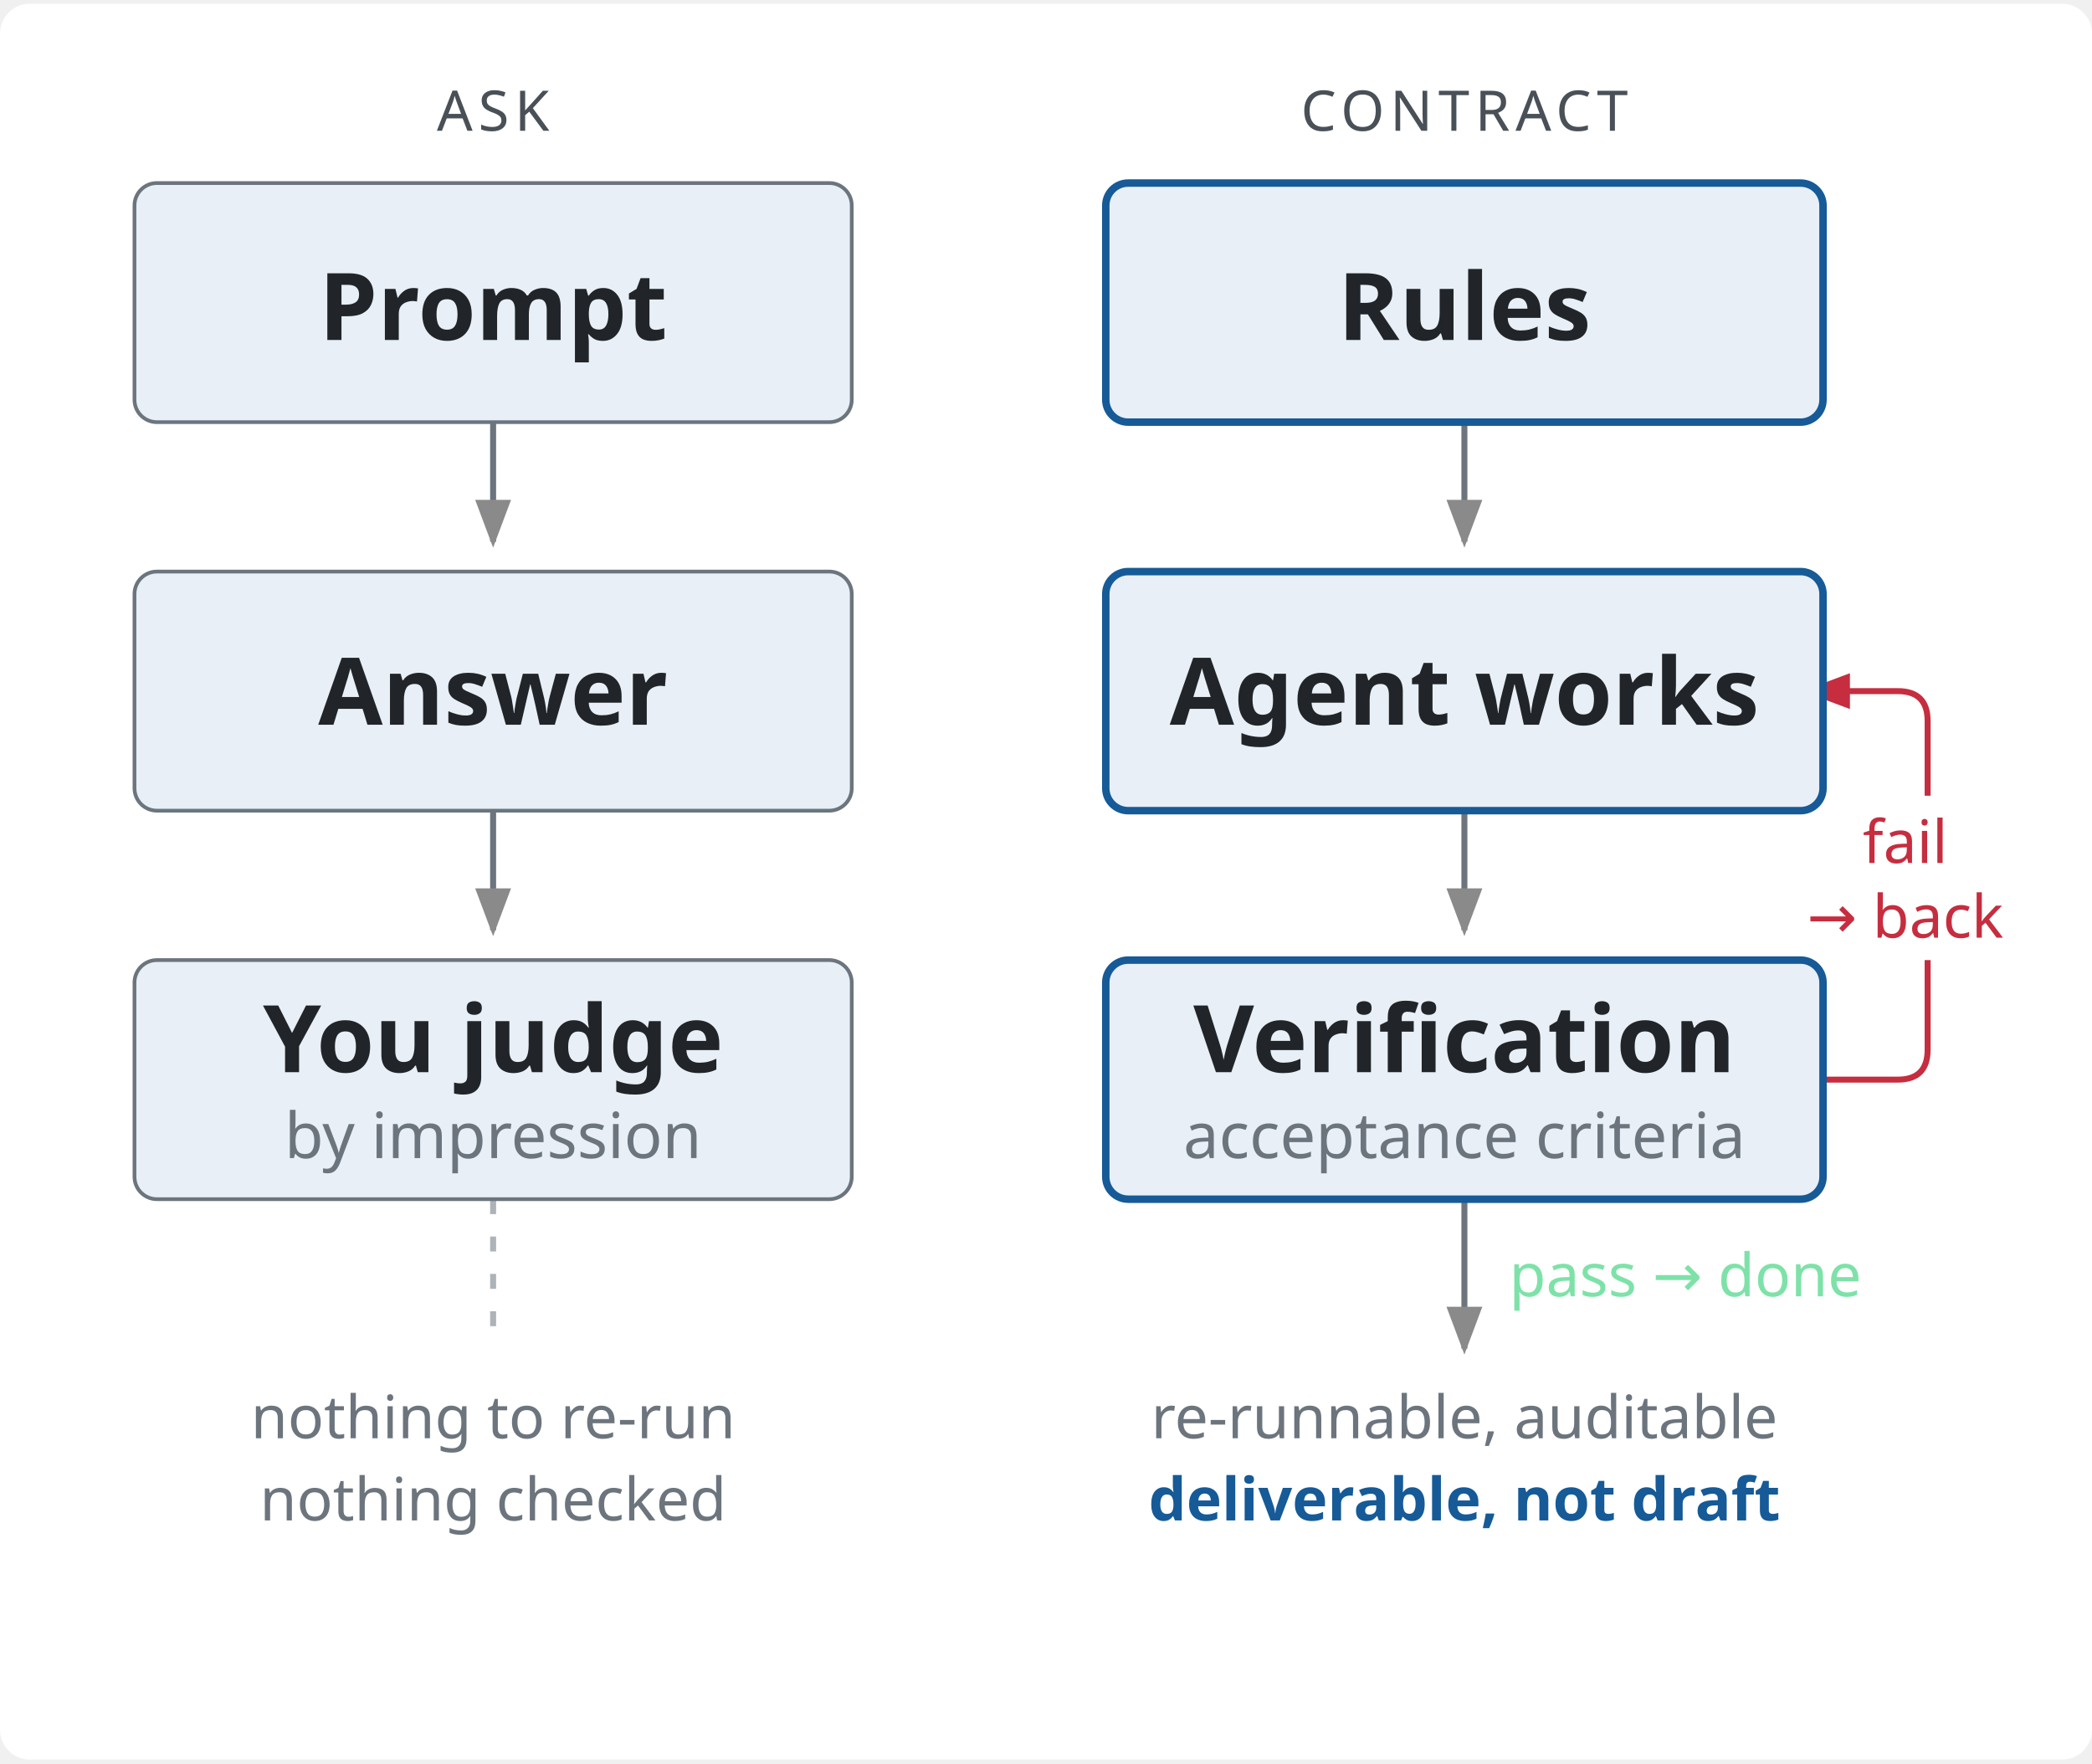
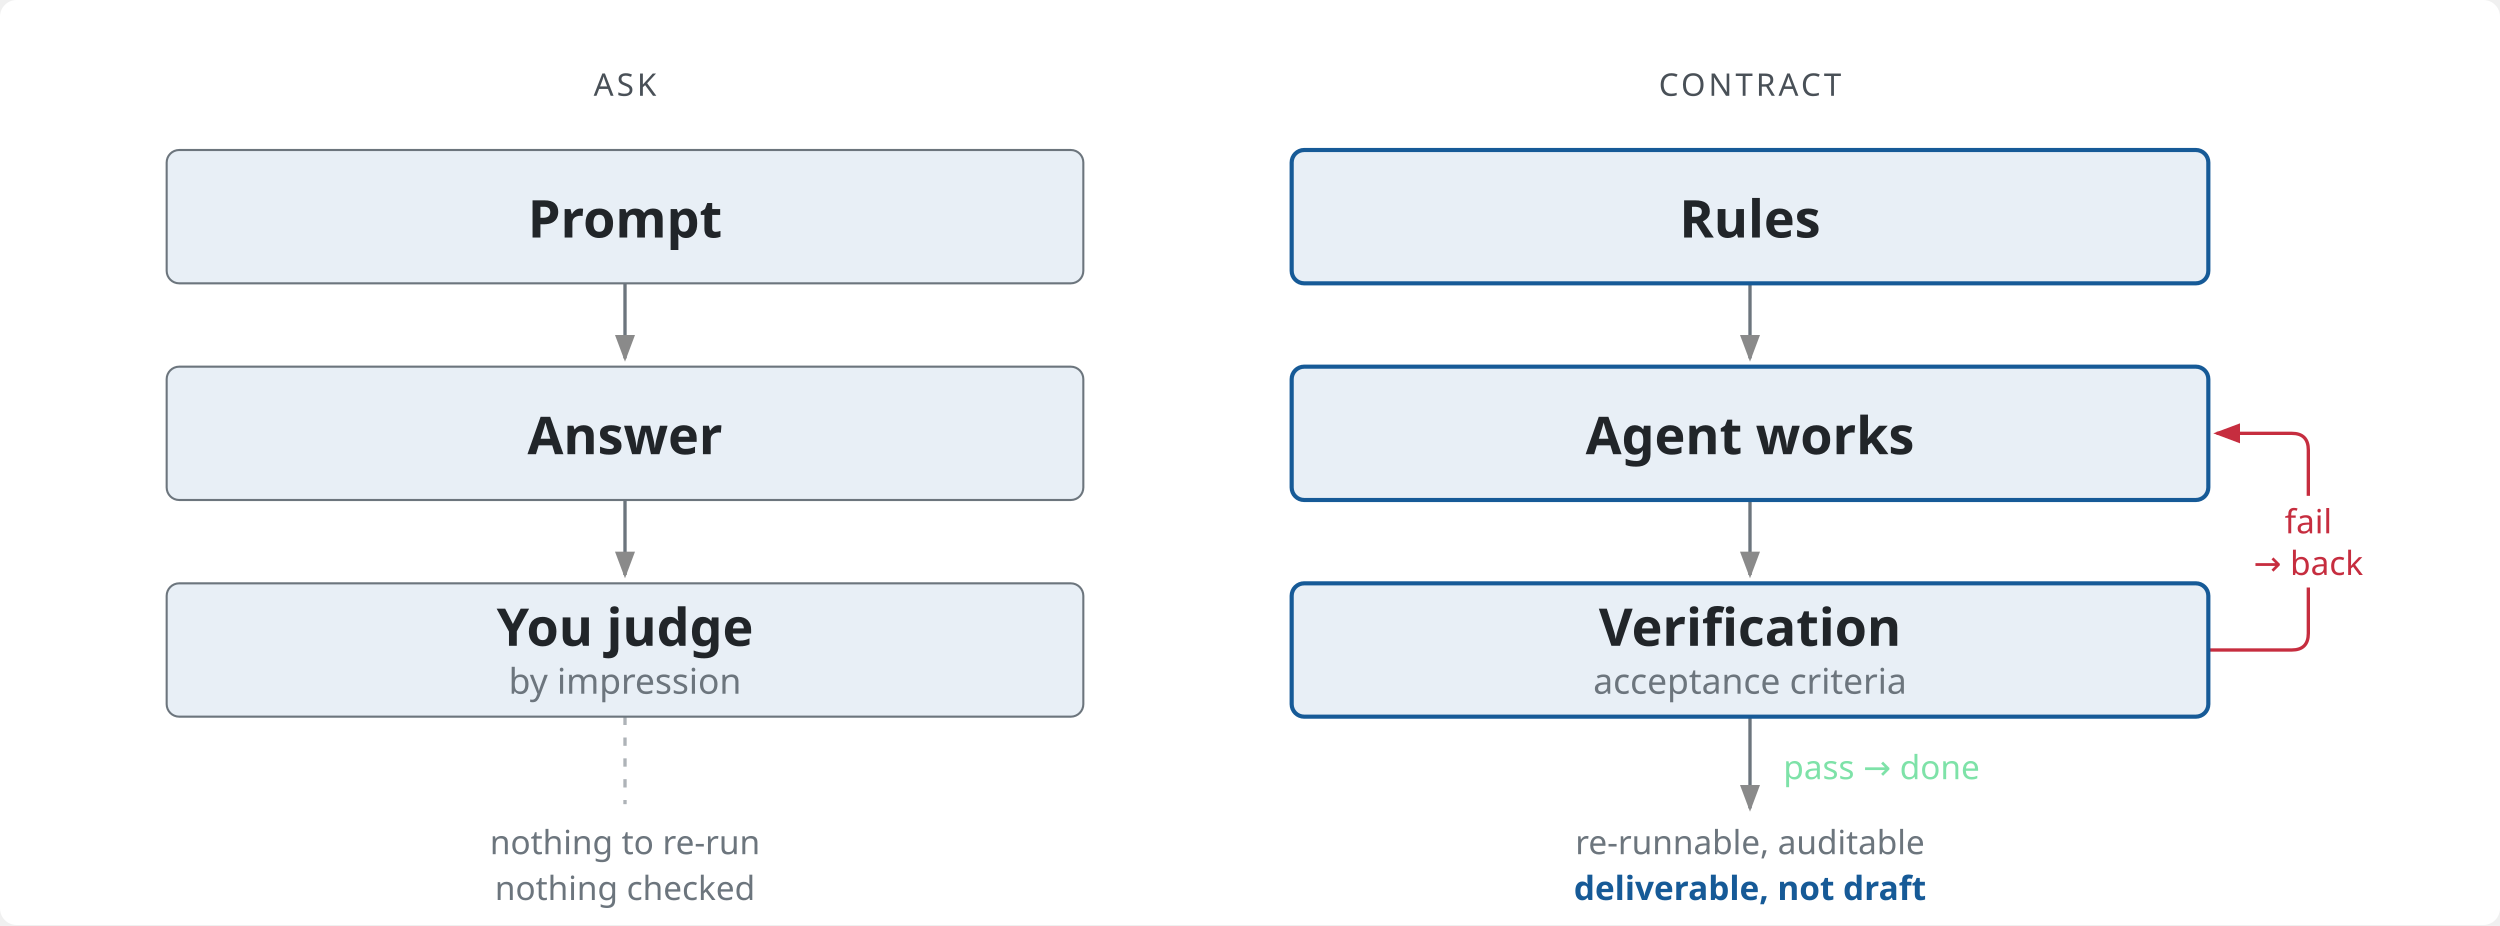
- <svg xmlns="http://www.w3.org/2000/svg" viewBox="0 0 560 470" width="700" height="590" font-family="Segoe UI,system-ui,sans-serif">
+ <svg xmlns="http://www.w3.org/2000/svg" viewBox="0 0 1200 444" width="1200" height="444" font-family="Segoe UI,system-ui,sans-serif">
  <defs>
    <marker id="cp-ar" markerWidth="8" markerHeight="6" refX="7" refY="3" orient="auto">
      <polygon points="0 0, 8 3, 0 6" fill="#8a8a8a" />
    </marker>
    <marker id="cp-ar-fail" markerWidth="8" markerHeight="6" refX="7" refY="3" orient="auto">
      <polygon points="0 0, 8 3, 0 6" fill="#c62d3f" />
    </marker>
  </defs>
-   <rect width="560" height="470" fill="#ffffff" rx="8" />
-   <line x1="132" y1="112" x2="132" y2="144" stroke="#6c757d" stroke-width="1.6" marker-end="url(#cp-ar)" />
-   <line x1="132" y1="216" x2="132" y2="248" stroke="#6c757d" stroke-width="1.6" marker-end="url(#cp-ar)" />
-   <line x1="132" y1="320" x2="132" y2="358" stroke="#6c757d" stroke-width="1.6" stroke-dasharray="4 6" stroke-opacity="0.55" />
-   <line x1="392" y1="112" x2="392" y2="144" stroke="#6c757d" stroke-width="1.6" marker-end="url(#cp-ar)" />
-   <line x1="392" y1="216" x2="392" y2="248" stroke="#6c757d" stroke-width="1.6" marker-end="url(#cp-ar)" />
-   <line x1="392" y1="320" x2="392" y2="360" stroke="#6c757d" stroke-width="1.6" marker-end="url(#cp-ar)" />
-   <path d="M 484 288 L 508 288 Q 516 288 516 280 L 516 192 Q 516 184 508 184 L 484 184" fill="none" stroke="#c62d3f" stroke-width="1.6" marker-end="url(#cp-ar-fail)" />
-   <text x="404" y="346" fill="#7ee2a8" font-size="16">pass → done</text>
-   <rect x="470" y="212" width="80" height="44" fill="#ffffff" />
-   <text x="510" y="230" fill="#c62d3f" font-size="16" text-anchor="middle">fail</text>
-   <text x="510" y="250" fill="#c62d3f" font-size="16" text-anchor="middle">→ back</text>
-   <text x="132" y="34" fill="#495057" font-size="15" letter-spacing="1.5" text-anchor="middle">ASK</text>
-   <text x="392" y="34" fill="#495057" font-size="15" letter-spacing="1.5" text-anchor="middle">CONTRACT</text>
-   <rect x="36" y="48" width="192" height="64" rx="6" fill="#e8eff6" stroke="#6c757d" />
-   <text x="132" y="90" fill="#212529" font-size="25" font-weight="600" text-anchor="middle">Prompt</text>
-   <rect x="36" y="152" width="192" height="64" rx="6" fill="#e8eff6" stroke="#6c757d" />
-   <text x="132" y="193" fill="#212529" font-size="25" font-weight="600" text-anchor="middle">Answer</text>
-   <rect x="36" y="256" width="192" height="64" rx="6" fill="#e8eff6" stroke="#6c757d" />
-   <text x="132" y="286" fill="#212529" font-size="25" font-weight="600" text-anchor="middle">You judge</text>
-   <text x="132" y="309" fill="#6c757d" font-size="17" text-anchor="middle">by impression</text>
-   <text x="132" y="384" fill="#6c757d" font-size="16" text-anchor="middle">nothing to re-run</text>
-   <text x="132" y="406" fill="#6c757d" font-size="16" text-anchor="middle">nothing checked</text>
-   <rect x="296" y="48" width="192" height="64" rx="6" fill="#e8eff6" stroke="#165A97" stroke-width="2" />
-   <text x="392" y="90" fill="#212529" font-size="25" font-weight="600" text-anchor="middle">Rules</text>
-   <rect x="296" y="152" width="192" height="64" rx="6" fill="#e8eff6" stroke="#165A97" stroke-width="2" />
-   <text x="392" y="193" fill="#212529" font-size="25" font-weight="600" text-anchor="middle">Agent works</text>
-   <rect x="296" y="256" width="192" height="64" rx="6" fill="#e8eff6" stroke="#165A97" stroke-width="2" />
-   <text x="392" y="286" fill="#212529" font-size="25" font-weight="600" text-anchor="middle">Verification</text>
-   <text x="392" y="309" fill="#6c757d" font-size="17" text-anchor="middle">acceptance criteria</text>
-   <text x="392" y="384" fill="#6c757d" font-size="16" text-anchor="middle">re-runnable, auditable</text>
-   <text x="392" y="406" fill="#165A97" font-size="16" font-weight="600" text-anchor="middle">deliverable, not draft</text>
+   <rect width="1200" height="444" fill="#ffffff" rx="8" />
+   <line x1="300" y1="136" x2="300" y2="172" stroke="#6c757d" stroke-width="1.6" marker-end="url(#cp-ar)" />
+   <line x1="300" y1="240" x2="300" y2="276" stroke="#6c757d" stroke-width="1.6" marker-end="url(#cp-ar)" />
+   <line x1="300" y1="344" x2="300" y2="386" stroke="#6c757d" stroke-width="1.6" stroke-dasharray="4 6" stroke-opacity="0.55" />
+   <line x1="840" y1="136" x2="840" y2="172" stroke="#6c757d" stroke-width="1.6" marker-end="url(#cp-ar)" />
+   <line x1="840" y1="240" x2="840" y2="276" stroke="#6c757d" stroke-width="1.6" marker-end="url(#cp-ar)" />
+   <line x1="840" y1="344" x2="840" y2="388" stroke="#6c757d" stroke-width="1.6" marker-end="url(#cp-ar)" />
+   <path d="M 1060 312 L 1100 312 Q 1108 312 1108 304 L 1108 216 Q 1108 208 1100 208 L 1064 208" fill="none" stroke="#c62d3f" stroke-width="1.6" marker-end="url(#cp-ar-fail)" />
+   <text x="856" y="374" fill="#7ee2a8" font-size="16">pass → done</text>
+   <rect x="1064" y="238" width="88" height="44" fill="#ffffff" />
+   <text x="1108" y="256" fill="#c62d3f" font-size="16" text-anchor="middle">fail</text>
+   <text x="1108" y="276" fill="#c62d3f" font-size="16" text-anchor="middle">→ back</text>
+   <text x="300" y="46" fill="#495057" font-size="15" letter-spacing="1.5" text-anchor="middle">ASK</text>
+   <text x="840" y="46" fill="#495057" font-size="15" letter-spacing="1.5" text-anchor="middle">CONTRACT</text>
+   <rect x="80" y="72" width="440" height="64" rx="6" fill="#e8eff6" stroke="#6c757d" />
+   <text x="300" y="114" fill="#212529" font-size="25" font-weight="600" text-anchor="middle">Prompt</text>
+   <rect x="80" y="176" width="440" height="64" rx="6" fill="#e8eff6" stroke="#6c757d" />
+   <text x="300" y="218" fill="#212529" font-size="25" font-weight="600" text-anchor="middle">Answer</text>
+   <rect x="80" y="280" width="440" height="64" rx="6" fill="#e8eff6" stroke="#6c757d" />
+   <text x="300" y="310" fill="#212529" font-size="25" font-weight="600" text-anchor="middle">You judge</text>
+   <text x="300" y="333" fill="#6c757d" font-size="17" text-anchor="middle">by impression</text>
+   <text x="300" y="410" fill="#6c757d" font-size="16" text-anchor="middle">nothing to re-run</text>
+   <text x="300" y="432" fill="#6c757d" font-size="16" text-anchor="middle">nothing checked</text>
+   <rect x="620" y="72" width="440" height="64" rx="6" fill="#e8eff6" stroke="#165A97" stroke-width="2" />
+   <text x="840" y="114" fill="#212529" font-size="25" font-weight="600" text-anchor="middle">Rules</text>
+   <rect x="620" y="176" width="440" height="64" rx="6" fill="#e8eff6" stroke="#165A97" stroke-width="2" />
+   <text x="840" y="218" fill="#212529" font-size="25" font-weight="600" text-anchor="middle">Agent works</text>
+   <rect x="620" y="280" width="440" height="64" rx="6" fill="#e8eff6" stroke="#165A97" stroke-width="2" />
+   <text x="840" y="310" fill="#212529" font-size="25" font-weight="600" text-anchor="middle">Verification</text>
+   <text x="840" y="333" fill="#6c757d" font-size="17" text-anchor="middle">acceptance criteria</text>
+   <text x="840" y="410" fill="#6c757d" font-size="16" text-anchor="middle">re-runnable, auditable</text>
+   <text x="840" y="432" fill="#165A97" font-size="16" font-weight="600" text-anchor="middle">deliverable, not draft</text>
</svg>
